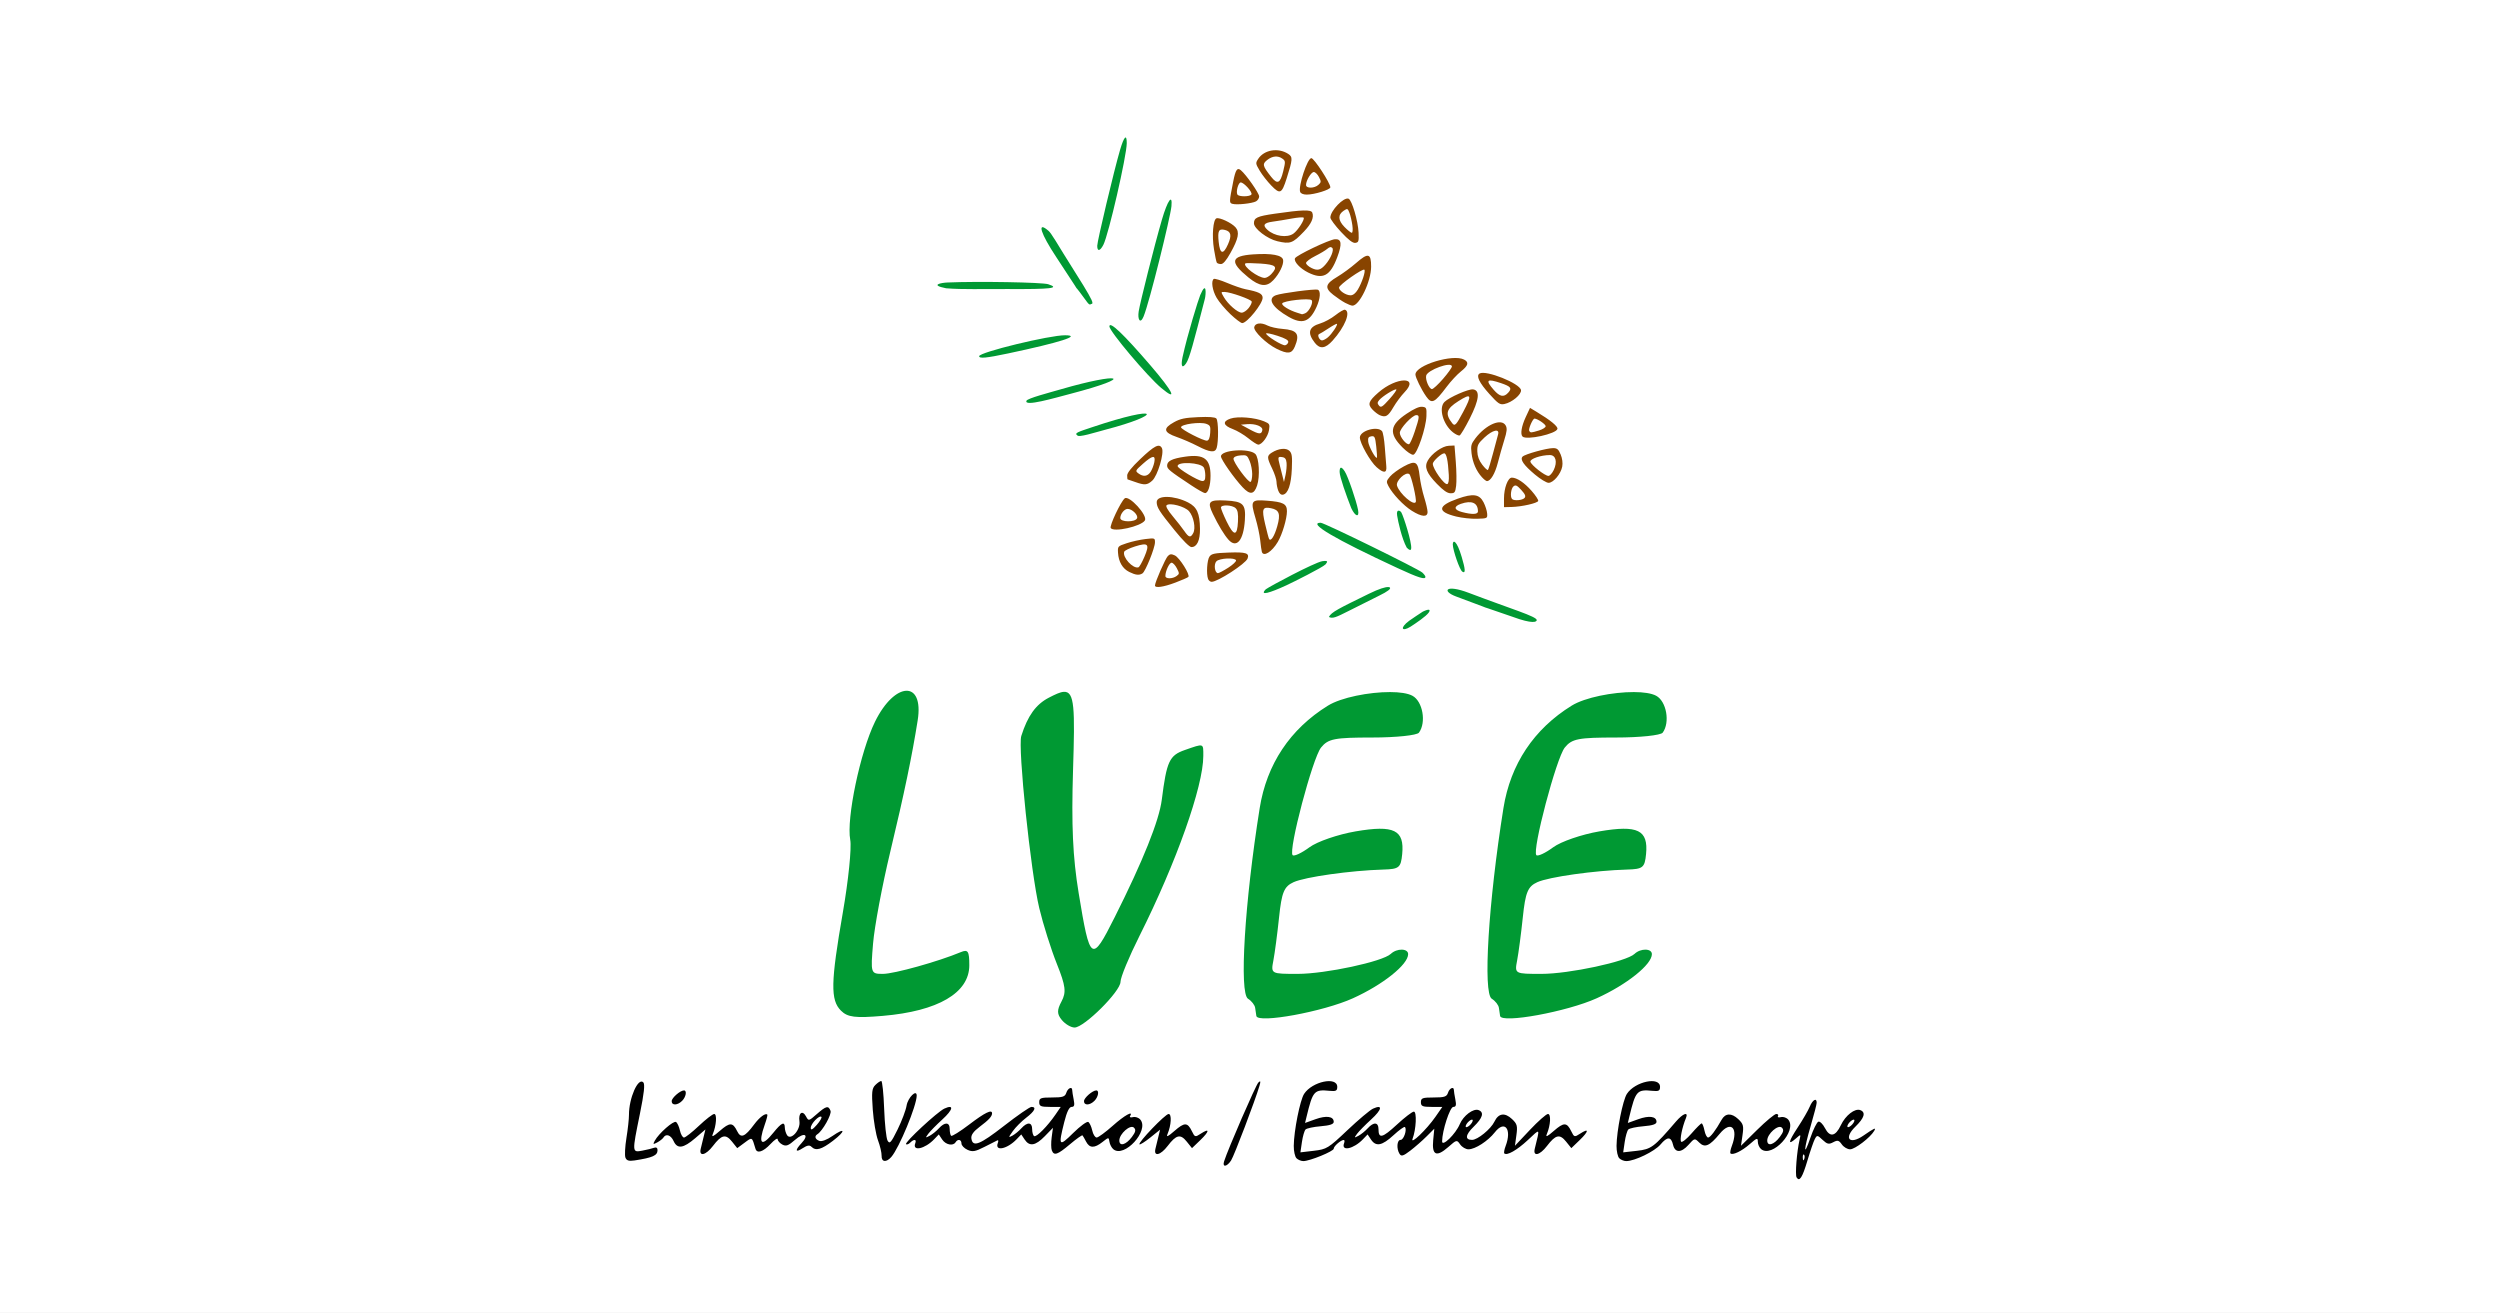
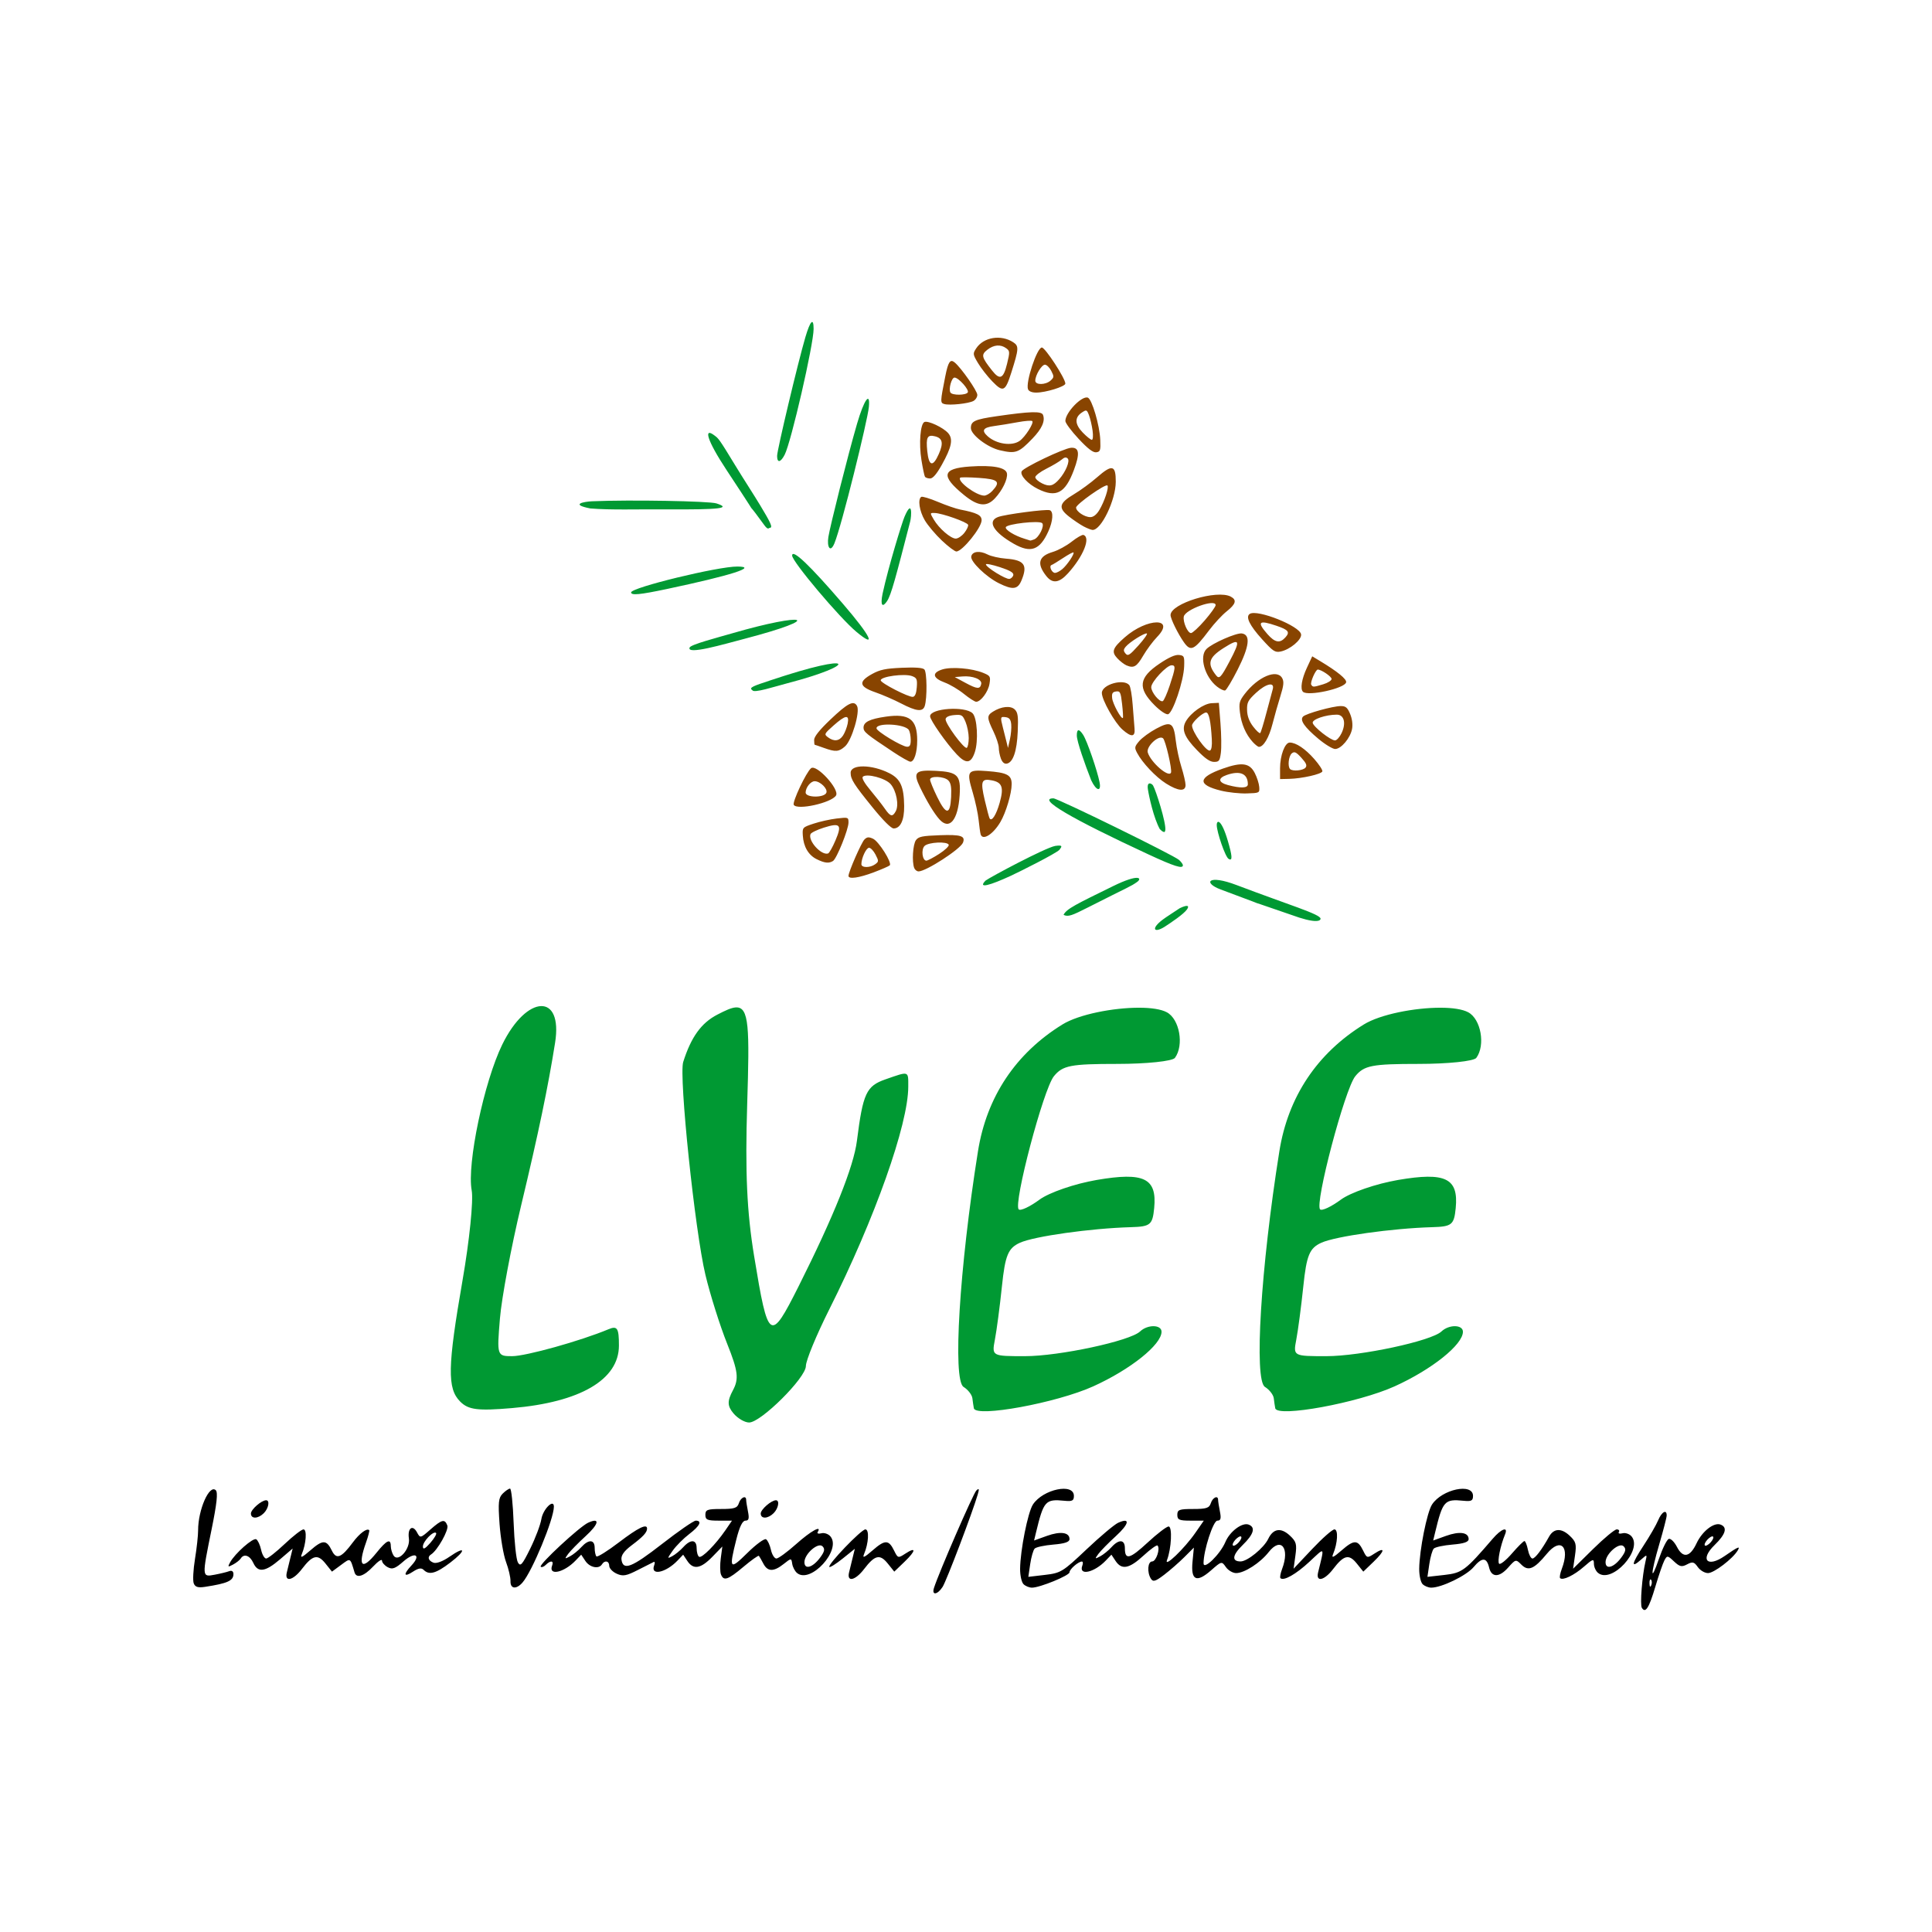
- <svg xmlns="http://www.w3.org/2000/svg" id="lvee_logo_green_white" width="600" height="315" version="1.0">
+ <svg xmlns="http://www.w3.org/2000/svg" id="lvee_logo_green_white" width="600" height="600" version="1.0">
  <defs id="defs3907">
    </defs>
-   <g id="g4524">
-     <rect y="1.2116113e-06" x="1.1157347e-06" height="315" width="600" id="rect4514" style="opacity:1;fill:#ffffff;fill-opacity:1;fill-rule:evenodd;stroke:#ffffff;stroke-width:0;stroke-miterlimit:4;stroke-dasharray:none;stroke-opacity:1" />
-     <rect y="187" x="4.6857139e-07" height="128" width="128" id="rect824" style="opacity:0;fill:#009933;fill-opacity:1;fill-rule:evenodd;stroke:#ffffff;stroke-width:0;stroke-miterlimit:4;stroke-dasharray:none;stroke-opacity:1" />
-     <g transform="matrix(0.5,0,0,0.5,115,-95.5111)" id="g3875">
+   <g id="g4513">
+     <rect y="1.4523811e-06" x="1.1157347e-06" height="600" width="600" id="rect4514" style="opacity:1;fill:#ffffff;fill-opacity:1;fill-rule:evenodd;stroke:#ffffff;stroke-width:0;stroke-miterlimit:4;stroke-dasharray:none;stroke-opacity:1" />
+     <rect y="472" x="4.6857139e-07" height="128" width="128" id="rect824" style="opacity:0;fill:#009933;fill-opacity:1;fill-rule:evenodd;stroke:#ffffff;stroke-width:0;stroke-miterlimit:4;stroke-dasharray:none;stroke-opacity:1" />
+     <g transform="matrix(0.8,0,0,0.8,3.999999,-105.6178)" id="g3875">
      <g id="g3871" transform="translate(0,40.66601)">
        <path style="fill:#009933;fill-opacity:1" d="m 407.869,446.504 c 1.128,-2.347 4.95,-4.152 19.214,-11.146 10.142,-4.973 11.416,-3.083 9.314,-1.608 -2.668,1.873 -2.383,1.409 -19.137,9.909 -6.074,3.082 -7.607,3.725 -9.391,2.845 z m 38.532,1.828 c 0.893,-0.722 5.572,-3.717 6.562,-4.402 3.265,-1.574 3.759,-0.888 2.839,0.444 -1.273,1.845 -6.277,5.192 -8.731,6.781 -4.207,2.615 -5.348,0.67 -0.67,-2.823 z m 49.705,-1.885 c -27.612,-9.588 1.463,0.856 -27.217,-9.788 -6.927,-2.571 -5.108,-5.999 6.148,-1.722 20.469,7.778 32.6,11.32 32.6,13.062 0,0.905 -1.947,1.983 -11.531,-1.553 z M 377.591,433.203 c 1.88,-1.393 23.005,-12.684 27.051,-13.466 3.615,-0.535 2.154,0.649 1.634,1.506 -1.415,1.49 -15.506,8.537 -18.86,10.085 -7.935,3.662 -13.071,5.197 -9.826,1.876 z m 63.275,-10.15 c -30.262,-14.032 -43.397,-21.778 -36.931,-21.778 1.681,0 46.784,22.111 48.771,23.909 0.823,0.745 1.496,1.671 1.496,2.058 0,1.5 -3.302,0.463 -13.336,-4.19 z m 31.091,1.725 c -1.307,-0.704 -4.585,-10.38 -4.618,-13.083 -0.027,-2.263 1.821,-2.357 4.297,6.065 1.617,5.501 2.018,8.083 0.321,7.019 z m -26.712,-11.542 c -2.393,-4.328 -4.181,-12.576 -4.623,-15.431 -0.524,-3.383 1.531,-2.328 2.016,-1.484 1.067,1.855 5.079,14.355 4.738,17.307 -0.243,1.043 -0.428,0.697 -0.903,0.582 -0.409,-0.132 -0.876,-0.727 -1.228,-0.974 z m -26.641,-18.974 c -2.386,-6.061 -5.585,-15.075 -5.585,-17.393 0,-2.499 0.786,-2.801 2.446,-0.268 1.579,2.41 5.562,14.109 6.4,18.493 0.709,3.709 -1.257,3.411 -3.261,-0.832 z M 287.067,359.277 c -1.634,-1.015 0.827,-1.74 6.871,-3.769 34.208,-11.483 34.056,-6.04 6.858,1.047 -5.11,1.332 -13.277,4.042 -13.729,2.721 z M 262.703,342.738 c 0.394,-1.181 11.018,-3.926 16.671,-5.567 28.492,-8.269 36.318,-6.129 4.59,2.181 -7.977,2.089 -22.47,6.36 -21.26,3.386 z m 64.726,-6.128 c -6.596,-5.511 -24.922,-27.255 -24.922,-29.571 0,-2.781 6.771,3.652 19.794,18.805 10.873,12.651 13.179,17.493 5.128,10.766 z m 10.183,-14.775 c 2.382,-10.922 7.583,-27.695 8.501,-29.84 3.192,-7.458 2.729,-0.161 2.233,1.762 -5.599,21.676 -7.374,28.53 -8.992,30.951 -1.7,2.544 -2.72,1.922 -1.742,-2.873 z m -97.617,-0.509 c 0,-1.875 33.757,-10.088 41.258,-10.038 8.2,0.055 -2.442,3.445 -27.363,8.718 -10.526,2.227 -13.894,2.547 -13.894,1.32 z m 76.582,-21.548 c 0.661,-4.131 7.428,-31.23 11.133,-43.94 2.75,-9.433 5.149,-12.659 4.588,-6.519 -0.467,5.11 -10.532,46.124 -13.399,53.008 -1.577,3.786 -2.953,1.396 -2.322,-2.55 z m -24.858,-4.542 c -12.532,-17.203 4.86,8.164 -14.59,-21.282 -7.837,-11.865 -9.062,-16.856 -4.757,-13.54 1.545,1.19 1.591,0.953 8.087,11.669 2.855,4.709 7.361,11.636 9.565,15.304 3.874,6.448 5.214,8.867 3.795,8.867 -0.373,0 -0.588,1.053 -2.1,-1.018 z m -67.561,-6.501 c -8.133,-1.601 -2.343,-2.651 0.64,-2.781 14.819,-0.639 45.506,-0.087 48.329,0.827 5.919,1.916 1.352,2.423 -19.216,2.31 -12.492,-0.069 -21.544,0.298 -29.752,-0.356 z m 72.514,-20.406 c 0,-2.285 8.117,-36.367 10.966,-46.047 1.905,-6.472 3.203,-7.785 3.203,-3.24 0,6.028 -8.733,44.002 -11.23,48.831 -1.595,3.083 -2.94,3.292 -2.94,0.457 z" id="path3857" />
        <path id="path2468" d="m 324.385,431.383 c 0,-1.541 4.989,-12.934 6.19,-14.134 1,-1 1.666,-1.061 3.328,-0.304 2.246,1.023 7.483,9.353 6.499,10.337 -0.33,0.33 -3.139,1.555 -6.243,2.724 -5.738,2.16 -9.774,2.728 -9.774,1.377 z m 10.357,-4.523 c 1.418,-1.037 1.426,-1.26 0.138,-3.751 -0.753,-1.457 -1.886,-2.648 -2.517,-2.648 -1.099,0 -2.977,4.022 -2.977,6.376 0,1.443 3.394,1.458 5.356,0.024 z m 15.153,1.451 c -0.937,-2.442 -0.516,-9.185 0.676,-10.816 1,-1.368 2.43,-1.663 9.276,-1.91 8.199,-0.296 9.98,0.275 8.981,2.88 -0.962,2.507 -14.325,11.165 -17.232,11.165 -0.657,0 -1.422,-0.593 -1.7,-1.318 z m 9.665,-5.458 c 2.236,-1.435 3.919,-3.029 3.741,-3.542 -0.488,-1.405 -7.9,-1.051 -9.4,0.449 -1.392,1.392 -0.852,5.702 0.715,5.702 0.483,0 2.708,-1.174 4.944,-2.609 z m -47.512,2.048 c -3.223,-1.588 -5.145,-4.877 -5.4,-9.241 -0.179,-3.064 -0.109,-3.141 4.191,-4.568 2.406,-0.798 6.438,-1.694 8.96,-1.99 4.495,-0.528 4.586,-0.497 4.586,1.573 0,2.662 -4.567,13.998 -6.008,14.912 -1.592,1.01 -3.254,0.83 -6.329,-0.686 z m 7.254,-7.241 c 2.646,-6.201 1.903,-7.027 -4.504,-5.008 -2.626,0.828 -4.95,1.963 -5.165,2.522 -1.004,2.616 4.195,8.333 6.82,7.5 0.451,-0.143 1.733,-2.4 2.849,-5.015 z m 56.387,-2.409 c -0.176,-0.573 -0.53,-3.082 -0.787,-5.575 -0.257,-2.493 -1.274,-7.254 -2.261,-10.58 -2.512,-8.46 -2.169,-8.99 5.448,-8.414 7.888,0.597 9.642,1.518 9.642,5.068 0,3.592 -2.219,11.043 -4.38,14.708 -2.843,4.822 -6.877,7.345 -7.662,4.793 z m 7.39,-12.291 c 1.658,-5.908 0.986,-7.862 -2.976,-8.655 -4.131,-0.826 -4.547,0.285 -2.843,7.599 0.829,3.559 1.683,6.771 1.896,7.137 0.824,1.412 2.588,-1.321 3.923,-6.081 z m -49.328,1.857 c -7.302,-9.008 -8.532,-10.948 -8.532,-13.458 0,-3.385 8.283,-3.289 15.061,0.173 4.271,2.182 5.618,5.176 5.713,12.698 0.069,5.497 -1.444,8.729 -4.087,8.729 -0.961,0 -4.075,-3.109 -8.155,-8.142 z m 9.005,1.412 c 1.272,-2.378 0.215,-7.891 -2.009,-10.477 -1.99,-2.314 -9.386,-4.27 -10.8,-2.857 -0.489,0.489 0.614,2.449 2.934,5.214 2.044,2.437 4.558,5.65 5.586,7.14 2.18,3.159 3.02,3.351 4.289,0.979 z m 16.916,3.188 c -2.068,-2.313 -4.841,-6.903 -7.505,-12.424 -2.819,-5.844 -1.909,-6.803 6.071,-6.4 8.552,0.432 9.799,1.698 9.299,9.447 -0.627,9.728 -3.978,13.723 -7.866,9.377 z m 4.55,-8.663 c 0.184,-3.833 -0.09,-5.44 -1.101,-6.451 -1.602,-1.602 -7.059,-1.838 -7.07,-0.305 -0.004,0.573 1.215,3.557 2.709,6.631 3.496,7.193 5.12,7.23 5.462,0.125 z m -61.082,3.051 c -0.655,-1.06 4.809,-12.647 6.707,-14.222 2.083,-1.729 11.199,8.248 9.685,10.6 -1.85,2.873 -15.052,5.791 -16.392,3.623 z m 12.659,-4.727 c 0.587,-1.528 -2.397,-4.454 -4.541,-4.454 -1.557,0 -3.479,2.393 -3.515,4.376 -0.037,2.058 7.27,2.13 8.057,0.079 z m 153.199,-0.783 c -9.281,-2.276 -9.04,-5.125 0.726,-8.572 7.373,-2.603 10.353,-2.194 12.365,1.696 0.866,1.676 1.65,4.113 1.743,5.418 0.166,2.346 0.114,2.373 -4.833,2.528 -2.751,0.086 -7.25,-0.395 -10,-1.069 z m 10.416,-2.476 c 0,-4.122 -2.985,-5.436 -8.211,-3.614 -3.527,1.229 -3.313,2.904 0.501,3.917 4.92,1.307 7.71,1.197 7.71,-0.303 z m -31.745,-0.295 c -3.987,-2.504 -9.233,-8.052 -11.244,-11.889 -1.074,-2.05 -1.006,-2.433 0.816,-4.584 1.094,-1.291 4.053,-3.456 6.577,-4.811 5.737,-3.081 6.819,-2.42 7.619,4.654 0.316,2.794 1.297,7.382 2.179,10.196 0.882,2.814 1.609,5.961 1.615,6.992 0.015,2.64 -2.804,2.432 -7.563,-0.558 z m 1.91,-4.235 c 0.493,-1.203 -2.135,-12.545 -3.089,-13.337 -1.699,-1.41 -6.656,3.242 -5.921,5.558 1.227,3.865 8.161,9.852 9.011,7.779 z m 42.337,-1.694 c 0,-4.976 1.879,-9.975 3.75,-9.975 2.437,0 6.02,2.398 9.513,6.366 1.898,2.157 3.32,4.326 3.159,4.821 -0.351,1.08 -7.942,2.791 -12.879,2.903 l -3.542,0.08 v -4.194 z m 9.873,-0.234 c 0.687,-0.828 0.299,-1.761 -1.591,-3.831 -2.049,-2.243 -2.72,-2.553 -3.723,-1.721 -1.242,1.03 -1.685,5.074 -0.668,6.09 0.967,0.967 5.037,0.601 5.983,-0.539 z m -118.224,-3.483 c -0.46,-1.209 -0.836,-3.114 -0.836,-4.232 0,-1.118 -0.938,-3.977 -2.084,-6.353 -2.559,-5.304 -2.582,-6.154 -0.208,-7.657 3.281,-2.078 6.922,-2.437 8.518,-0.841 1.185,1.185 1.379,2.664 1.127,8.587 -0.322,7.586 -1.809,11.949 -4.231,12.415 -0.943,0.182 -1.742,-0.49 -2.286,-1.919 z m 3.99,-13.342 c -0.181,-1.867 -0.718,-2.568 -2.118,-2.767 -2.106,-0.299 -2.168,-0.077 -1.118,4.017 0.411,1.604 1.026,4.042 1.366,5.418 l 0.618,2.5 0.747,-3.334 c 0.411,-1.834 0.638,-4.459 0.505,-5.834 z m -45.667,10.832 c -10.653,-7.063 -11.669,-7.894 -11.669,-9.544 0,-2.176 2.405,-3.363 8.63,-4.261 9.127,-1.315 12.208,1.009 12.208,9.209 0,4.758 -1.179,8.384 -2.688,8.269 -0.584,-0.045 -3.5,-1.698 -6.48,-3.673 z m 6.655,-4.789 c -0.007,-1.49 -0.336,-3.22 -0.732,-3.844 -1.511,-2.385 -12.641,-2.948 -12.557,-0.636 0.042,1.166 9.854,7.086 11.843,7.145 1.101,0.033 1.455,-0.62 1.446,-2.665 z m 17.888,5.635 c -4.048,-4.292 -10.373,-13.318 -10.373,-14.801 0,-3.109 13.601,-4.054 16.507,-1.147 1.79,1.79 2.298,10.764 0.854,15.095 -1.477,4.428 -3.396,4.663 -6.988,0.854 z m 4.629,-6.336 c 0,-1.821 -0.553,-4.635 -1.229,-6.254 -1.135,-2.717 -1.47,-2.922 -4.369,-2.682 -2.003,0.166 -3.226,0.719 -3.38,1.529 -0.302,1.6 7.208,11.812 8.225,11.183 0.414,-0.256 0.752,-1.955 0.752,-3.777 z m 88.633,4.706 c -4.958,-5.119 -6.118,-8.081 -4.37,-11.158 1.92,-3.379 6.972,-6.947 10.044,-7.092 l 2.795,-0.132 0.622,7.918 c 0.342,4.355 0.413,9.512 0.157,11.46 -0.413,3.153 -0.706,3.542 -2.658,3.542 -1.563,0 -3.458,-1.306 -6.589,-4.538 z m 5.732,-4.287 c -0.405,-7.011 -1.119,-10.345 -2.216,-10.345 -1.341,0 -5.466,3.785 -5.466,5.016 0,2.472 5.532,10.229 6.952,9.749 0.602,-0.203 0.877,-1.868 0.729,-4.42 z m -150.625,3.384 c -1.834,-0.661 -3.428,-1.207 -3.542,-1.214 -0.115,-0.007 -0.209,-0.856 -0.21,-1.888 -0.002,-1.249 2.078,-3.858 6.23,-7.815 6.802,-6.483 9.167,-7.694 10.427,-5.338 1.236,2.31 -2.031,13.327 -4.643,15.654 -2.429,2.165 -3.67,2.255 -8.262,0.601 z m 7.47,-4.812 c 0.692,-1.055 1.497,-3.118 1.79,-4.584 0.729,-3.647 -0.805,-3.442 -5.51,0.737 -3.602,3.199 -3.687,3.379 -2.133,4.549 2.327,1.751 4.408,1.502 5.852,-0.702 z m 184.517,1.284 c -5.438,-4.554 -7.3,-7.269 -5.928,-8.641 1.173,-1.173 11.574,-4.06 14.628,-4.06 1.921,0 2.587,0.56 3.628,3.052 0.787,1.884 1.077,4.108 0.758,5.81 -0.666,3.551 -4.254,7.811 -6.568,7.798 -0.991,-0.005 -3.924,-1.787 -6.517,-3.959 z m 9.01,-2.195 c 1.844,-3.868 0.989,-7.173 -1.856,-7.173 -4.282,0 -9.614,1.822 -9.35,3.195 0.303,1.572 6.961,6.807 8.658,6.807 0.659,0 1.806,-1.273 2.548,-2.829 z m -34.473,3.454 c -2.684,-2.935 -4.456,-7.018 -4.985,-11.486 -0.426,-3.597 -0.204,-4.472 1.797,-7.097 5.171,-6.779 12.629,-9.923 14.638,-6.169 0.707,1.322 0.545,2.887 -0.712,6.876 -0.895,2.841 -2.289,7.754 -3.097,10.918 -1.339,5.243 -3.468,8.833 -5.238,8.833 -0.379,0 -1.46,-0.844 -2.403,-1.875 z m 5.272,-11.25 c 1.049,-4.012 2.156,-8.139 2.461,-9.171 0.909,-3.078 -2.533,-2.348 -6.537,1.387 -3.055,2.85 -3.487,3.692 -3.409,6.657 0.061,2.315 0.813,4.343 2.364,6.377 1.251,1.64 2.486,2.772 2.744,2.513 0.258,-0.258 1.328,-3.752 2.376,-7.765 z m -55.823,6.449 c -3.012,-2.644 -8.036,-11.551 -8.036,-14.246 0,-3.282 8.479,-5.703 10.646,-3.04 0.466,0.573 1.063,4.042 1.326,7.71 0.263,3.667 0.584,7.757 0.713,9.087 0.327,3.371 -1.185,3.53 -4.649,0.489 z m -0.179,-9.949 c -0.521,-4.602 -0.763,-5.106 -2.343,-4.88 -1.396,0.199 -1.71,0.745 -1.511,2.622 0.232,2.183 3.546,8.278 4.165,7.659 0.148,-0.148 0.009,-2.579 -0.311,-5.401 z m 12.625,0.478 c -6.687,-6.687 -6.199,-10.716 1.96,-16.192 3.572,-2.398 6.053,-3.501 7.494,-3.334 2.017,0.234 2.145,0.515 2.015,4.418 -0.19,5.715 -4.43,18.257 -6.288,18.6 -0.818,0.151 -3.027,-1.338 -5.181,-3.492 z m 5.859,-7.648 c 2.294,-6.92 2.384,-7.877 0.748,-7.877 -1.921,0 -7.918,6.43 -7.918,8.49 0,1.991 3.173,5.872 4.452,5.446 0.439,-0.146 1.662,-2.873 2.718,-6.059 z m -104.272,6.944 c -2.751,-1.432 -7.251,-3.383 -10.002,-4.337 -6.355,-2.203 -6.689,-4.102 -1.25,-7.103 3.04,-1.678 5.223,-2.134 11.525,-2.411 5.256,-0.23 8.091,-0.024 8.752,0.637 1.024,1.025 1.134,11.11 0.155,14.195 -0.753,2.371 -3.249,2.104 -9.179,-0.982 z m 6.091,-6.287 c 0.226,-3.115 0.009,-3.632 -1.817,-4.326 -2.894,-1.1 -12.192,0.143 -12.192,1.631 0,1.064 10.894,6.656 12.502,6.418 0.837,-0.124 1.335,-1.355 1.507,-3.723 z m 18.294,2.581 c -2.072,-1.68 -5.402,-3.659 -7.401,-4.397 -4.72,-1.744 -5.15,-3.73 -1.097,-5.068 3.553,-1.172 11.688,-0.499 16.066,1.331 2.675,1.117 2.822,1.382 2.361,4.226 -0.501,3.089 -3.379,6.962 -5.173,6.962 -0.544,0 -2.685,-1.375 -4.757,-3.054 z m 6.723,-3.888 c 0.344,-1.774 -3.324,-3.226 -7.307,-2.891 l -2.964,0.249 4.167,2.251 c 4.527,2.445 5.691,2.52 6.103,0.391 z m 124.893,3.053 c -1.121,-1.121 -0.487,-4.974 1.531,-9.309 l 2.07,-4.447 3.131,1.888 c 6.665,4.019 10.267,6.957 10.031,8.183 -0.46,2.387 -14.889,5.559 -16.763,3.685 z m 7.891,-2.91 c 1.772,-0.531 3.222,-1.459 3.222,-2.062 0,-0.928 -3.99,-3.64 -5.355,-3.64 -0.843,0 -3.043,5.059 -2.548,5.859 0.629,1.018 0.777,1.013 4.681,-0.156 z m -41.252,0.909 c -4.785,-3.764 -7.005,-11.691 -4.091,-14.605 2.22,-2.22 11.589,-6.334 13.732,-6.03 3.455,0.49 2.938,4.988 -1.609,13.982 -2.19,4.332 -4.388,8 -4.883,8.149 -0.495,0.149 -1.912,-0.524 -3.149,-1.496 z m 4.839,-9.732 c 4.447,-8.375 4.069,-9.268 -2.234,-5.271 -5.909,3.747 -6.555,6.099 -2.935,10.674 1.193,1.507 1.882,0.787 5.169,-5.403 z m -39.963,1.502 c -0.917,-0.385 -2.543,-1.643 -3.614,-2.796 -2.327,-2.506 -1.811,-3.945 2.902,-8.083 8.723,-7.659 19.932,-7.796 12.564,-0.154 -1.626,1.687 -4.047,4.942 -5.379,7.234 -2.511,4.319 -3.646,4.985 -6.473,3.799 z m 7.889,-12.391 c -0.865,-0.326 -6.712,3.337 -8.212,5.145 -0.917,1.105 -0.931,1.605 -0.075,2.637 0.916,1.103 1.585,0.686 5.013,-3.126 2.176,-2.419 3.649,-4.515 3.274,-4.656 z m 44.732,2.245 c -4.893,-5.406 -6.52,-8.779 -4.761,-9.866 2.98,-1.842 19.441,4.739 19.901,7.956 0.297,2.08 -4.329,5.947 -7.99,6.679 -2.131,0.426 -2.931,-0.107 -7.15,-4.77 z m 9.009,-0.685 c 1.911,-2.112 1.277,-2.953 -3.436,-4.559 -6.864,-2.339 -7.715,-1.557 -3.515,3.227 2.918,3.323 4.819,3.688 6.951,1.332 z m -39.378,1.823 c -2.313,-3.283 -5.167,-9.101 -5.167,-10.533 0,-4.481 18.063,-10.001 23.392,-7.149 2.414,1.292 1.968,2.883 -1.6,5.709 -1.767,1.399 -4.841,4.713 -6.831,7.363 -5.826,7.759 -7.141,8.377 -9.795,4.611 z m 8.087,-8.448 c 2.337,-2.698 4.25,-5.373 4.25,-5.943 0,-2.586 -11.855,1.684 -12.368,4.456 -0.388,2.094 1.496,6.394 2.801,6.394 0.587,0 2.979,-2.208 5.317,-4.906 z m -79.882,-14.43 c -4.948,-2.449 -11.12,-8.418 -10.744,-10.39 0.383,-2.007 3.298,-2.365 6.359,-0.782 1.346,0.696 4.561,1.424 7.144,1.618 7.152,0.537 8.507,2.46 5.984,8.497 -1.456,3.484 -3.373,3.716 -8.743,1.058 z m 5.593,-3.207 c 0.174,-0.902 -1.332,-1.783 -5.2,-3.041 -2.994,-0.974 -5.444,-1.464 -5.444,-1.091 0,1.113 7.76,5.91 9.133,5.646 0.697,-0.134 1.377,-0.816 1.512,-1.514 z m 12.788,0.387 c -3.795,-4.824 -3.008,-7.705 2.552,-9.347 2.003,-0.591 5.292,-2.381 7.31,-3.978 2.017,-1.596 4.072,-2.77 4.566,-2.608 2.921,0.96 -0.012,8.267 -5.963,14.854 -3.451,3.82 -6.047,4.151 -8.464,1.078 z m 6.21,-2.659 c 1.889,-1.581 4.847,-5.985 4.352,-6.48 -0.171,-0.171 -1.983,0.797 -4.026,2.152 -2.043,1.355 -4.063,2.582 -4.489,2.726 -1.114,0.377 0.1,3.083 1.374,3.061 0.587,-0.01 1.842,-0.667 2.789,-1.459 z m -46.76,-11.128 c -2.484,-2.349 -5.462,-5.885 -6.618,-7.858 -2.093,-3.572 -2.781,-8.19 -1.352,-9.074 0.413,-0.255 3.32,0.619 6.46,1.943 3.14,1.324 7.022,2.662 8.626,2.975 6.52,1.27 8.335,2.174 8.335,4.152 0,2.864 -7.485,12.133 -9.799,12.133 -0.625,0 -3.169,-1.922 -5.652,-4.271 z m 8.745,-2.955 c 0.962,-1.224 1.623,-2.63 1.468,-3.126 -0.325,-1.039 -10.079,-4.5 -12.937,-4.591 -1.919,-0.061 -1.92,-0.057 -0.417,2.521 2.005,3.439 6.598,7.42 8.559,7.42 0.868,0 2.365,-1.001 3.327,-2.225 z m 19.208,4.239 c -7.882,-4.482 -10.42,-8.764 -6.156,-10.385 2.728,-1.037 18.71,-3.143 20.117,-2.65 1.505,0.526 1.249,4.234 -0.57,8.239 -3.305,7.279 -6.816,8.536 -13.391,4.797 z m 7.881,-1.699 c 1.888,-0.725 4.145,-5.293 3.121,-6.317 -1.116,-1.116 -13.688,0.289 -14.114,1.577 -0.331,1.001 3.408,3.304 7.274,4.479 1.149,0.35 2.152,0.668 2.229,0.707 0.077,0.039 0.747,-0.161 1.489,-0.446 z m 19.208,-5.051 c -1.375,-0.734 -3.927,-2.454 -5.67,-3.822 -4.285,-3.363 -3.875,-5.213 1.92,-8.661 2.521,-1.5 6.557,-4.455 8.968,-6.566 5.87,-5.14 7.289,-4.804 7.27,1.718 -0.021,7.114 -5.655,18.814 -9.005,18.7 -0.54,-0.018 -2.108,-0.634 -3.483,-1.368 z m 6.082,-6.308 c 2.01,-3.332 3.848,-8.893 3.164,-9.576 -0.756,-0.756 -12.164,7.287 -12.164,8.576 0,1.509 3.283,3.709 5.535,3.709 1.174,0 2.416,-0.971 3.464,-2.709 z m -52.511,-5.879 c -9.132,-7.444 -8.535,-10.321 2.297,-11.063 8.934,-0.612 14.043,0.36 14.385,2.736 0.316,2.199 -1.794,6.539 -4.677,9.622 -3.247,3.47 -6.603,3.108 -12.005,-1.295 z m 10.973,-1.571 c 3.355,-3.602 2.38,-4.559 -5.172,-5.077 -3.779,-0.259 -7.048,-0.295 -7.264,-0.079 -1.33,1.33 6.162,6.936 9.31,6.966 0.784,0.008 2.191,-0.807 3.126,-1.81 z m 17.731,-0.771 c -3.911,-1.936 -7.018,-5.292 -6.328,-6.835 0.647,-1.447 16.362,-8.954 19.162,-9.153 3.207,-0.229 3.522,2.214 1.116,8.648 -3.368,9.007 -6.865,10.847 -13.949,7.341 z m 8.257,-3.788 c 2.532,-2.883 4.26,-7.078 3.307,-8.03 -0.624,-0.624 -1.32,-0.501 -2.363,0.417 -0.813,0.716 -3.447,2.289 -5.854,3.495 -2.407,1.206 -4.376,2.702 -4.376,3.325 0,0.623 1.201,1.714 2.67,2.425 2.835,1.373 4.292,1.013 6.616,-1.633 z m -52.122,-0.977 c -0.235,-0.38 -0.847,-3.287 -1.359,-6.46 -1.047,-6.48 -0.426,-14.17 1.193,-14.791 1.467,-0.563 7.233,2.147 9.147,4.299 2.047,2.301 1.426,5.439 -2.449,12.368 -2.002,3.58 -3.457,5.276 -4.527,5.276 -0.867,0 -1.769,-0.311 -2.004,-0.691 z m 5.381,-8.815 c 1.866,-4.219 1.462,-6.128 -1.454,-6.86 -2.987,-0.75 -3.579,0.375 -3.025,5.742 0.611,5.917 2.183,6.31 4.48,1.118 z m 23.703,-1.444 c -4.819,-1.113 -11.252,-6.039 -11.252,-8.615 0,-2.681 1.5,-3.371 10.002,-4.605 13.101,-1.901 17.419,-2.023 17.999,-0.512 0.908,2.365 -0.411,5.34 -4.045,9.124 -5.406,5.63 -6.523,6.035 -12.703,4.608 z m 7.664,-3.635 c 2.163,-1.515 5.65,-6.968 4.921,-7.696 -0.288,-0.288 -2.862,-0.088 -5.721,0.443 -2.859,0.532 -6.979,1.205 -9.157,1.495 -4.218,0.563 -4.937,1.697 -2.483,3.917 3.402,3.079 9.404,3.967 12.44,1.841 z m 22.891,-0.824 c -2.824,-3.019 -5.132,-6.131 -5.129,-6.917 0.013,-3.283 6.431,-9.933 8.734,-9.049 1.607,0.617 4.575,10.707 4.817,16.373 0.174,4.09 0.008,4.611 -1.546,4.833 -1.241,0.177 -3.22,-1.331 -6.876,-5.24 z m 5.434,-3.194 c -0.271,-1.98 -0.891,-4.647 -1.378,-5.927 -0.831,-2.185 -0.998,-2.251 -2.745,-1.097 -2.913,1.925 -2.806,4.582 0.316,7.802 1.504,1.552 3.087,2.821 3.518,2.821 0.444,0 0.57,-1.56 0.29,-3.6 z m -57.531,-10.286 c -1.636,-0.464 -1.627,-0.768 0.34,-10.702 1.126,-5.69 1.927,-6.887 3.651,-5.457 2.561,2.125 8.799,11.055 8.799,12.595 0,0.855 -0.685,1.922 -1.523,2.37 -1.885,1.009 -9.188,1.783 -11.266,1.194 z m 9.08,-4.518 c 0.637,-1.031 -3.578,-5.767 -5.133,-5.767 -1.164,0 -2.397,4.509 -1.59,5.814 0.702,1.135 6.015,1.098 6.722,-0.047 z m 23.392,-1.231 c -1.012,-2.637 3.484,-16.204 5.37,-16.204 1.298,0 9.12,12.008 9.12,14.002 0,1.142 -7.624,3.501 -11.314,3.501 -1.655,0 -2.867,-0.496 -3.175,-1.299 z m 8.767,-3.386 c 1.359,-1.23 1.382,-1.566 0.253,-3.751 -0.682,-1.32 -1.784,-2.399 -2.448,-2.399 -1.292,0 -3.751,4.071 -3.751,6.21 0,1.742 4,1.702 5.946,-0.06 z m -22.611,0.352 c -1.91,-1.972 -4.42,-5.185 -5.577,-7.141 -2.017,-3.409 -2.046,-3.644 -0.701,-5.696 2.865,-4.373 9.638,-5.478 14.411,-2.351 2.221,1.455 2.15,2.544 -0.774,11.753 -2.345,7.386 -3.161,7.767 -7.358,3.434 z m 5.706,-6.845 c 1.122,-4.597 1.1,-4.992 -0.331,-6.038 -2.19,-1.601 -4.819,-1.384 -7.349,0.606 -2.454,1.931 -2.236,2.86 1.897,8.083 2.999,3.789 4.364,3.164 5.783,-2.65 z" style="fill:#884400;fill-opacity:1" />
      </g>
      <path style="fill:#009933;fill-opacity:1" d="m 205.004,522.588 c -4.318,0.147 -10.236,5.131 -15.017,14.903 -7.082,14.475 -13.784,46.461 -11.877,56.643 0.724,3.865 -0.884,19.542 -3.54,34.831 -5.85,33.674 -6.006,42.072 -0.914,47.164 3.201,3.201 6.863,3.64 20.099,2.512 26.509,-2.258 41.512,-11.04 41.512,-24.267 0,-6.786 -0.614,-7.777 -4.054,-6.338 -10.853,4.539 -32.074,10.449 -37.4,10.449 -5.883,0 -5.938,-0.186 -4.739,-14.618 0.668,-8.044 4.365,-27.765 8.222,-43.853 6.784,-28.291 10.476,-46.105 13.19,-63.21 1.533,-9.662 -1.164,-14.364 -5.482,-14.218 z m 75.6,0.514 c -1.762,0.118 -4.067,1.21 -7.137,2.798 -6.245,3.23 -10.181,8.711 -13.247,18.386 -1.731,5.463 4.54,65.547 8.622,82.623 1.846,7.722 5.645,19.769 8.451,26.78 4.248,10.613 4.592,13.624 2.227,18.044 -2.248,4.201 -2.186,6.067 0.171,8.908 1.639,1.974 4.391,3.597 6.11,3.597 4.598,0 22.041,-17.354 22.041,-21.926 0,-2.158 4.091,-12.038 9.079,-21.983 17.762,-35.413 30.663,-71.872 30.663,-86.449 0,-6.226 0.455,-6.099 -8.85,-2.855 -7.435,2.592 -8.736,5.374 -11.077,23.868 -1.265,9.993 -8.983,29.298 -22.669,56.529 -11.031,21.949 -11.776,21.476 -17.244,-11.82 -2.807,-17.089 -3.507,-32.467 -2.684,-58.984 0.916,-29.504 0.831,-37.869 -4.454,-37.515 z m 156.682,0.114 c -10.076,-0.025 -23.476,2.562 -29.863,6.509 -18.157,11.221 -29.407,28.113 -32.775,49.22 -7.226,45.287 -9.89,88.82 -5.596,91.474 1.727,1.067 3.265,3.063 3.426,4.397 0.161,1.334 0.41,3.081 0.571,3.883 0.743,3.702 32.15,-2.062 46.365,-8.508 14.474,-6.563 26.494,-16.182 26.494,-21.184 0,-2.818 -5.412,-2.895 -8.337,-0.114 -3.886,3.694 -31.364,9.593 -44.709,9.593 -12.776,0 -12.872,-0.006 -11.648,-6.395 0.678,-3.539 1.921,-12.898 2.741,-20.784 1.245,-11.988 2.401,-14.764 6.966,-16.844 5.5,-2.506 27.48,-5.607 43.053,-6.053 7.614,-0.218 8.441,-0.882 9.079,-7.423 1.131,-11.594 -3.907,-14.061 -22.326,-10.906 -8.493,1.455 -18.469,4.884 -22.212,7.651 -3.739,2.765 -7.37,4.449 -8.051,3.769 -2.167,-2.167 9.579,-46.651 13.647,-51.675 3.412,-4.214 6.545,-4.796 24.61,-4.796 11.375,0 21.438,-1.054 22.383,-2.341 3.605,-4.907 1.806,-15.054 -3.14,-17.701 -2.233,-1.195 -6.097,-1.759 -10.678,-1.77 z m 116.998,0 c -10.076,-0.025 -23.476,2.562 -29.863,6.509 -18.157,11.221 -29.407,28.113 -32.775,49.22 -7.226,45.287 -9.89,88.82 -5.596,91.474 1.727,1.067 3.265,3.063 3.426,4.397 0.161,1.334 0.41,3.081 0.571,3.883 0.743,3.702 32.15,-2.062 46.365,-8.508 14.474,-6.563 26.494,-16.182 26.494,-21.184 0,-2.818 -5.412,-2.895 -8.337,-0.114 -3.886,3.694 -31.364,9.593 -44.709,9.593 -12.776,0 -12.872,-0.006 -11.648,-6.395 0.678,-3.539 1.921,-12.898 2.741,-20.784 1.245,-11.988 2.401,-14.764 6.966,-16.844 5.5,-2.506 27.48,-5.607 43.053,-6.053 7.614,-0.218 8.498,-0.882 9.136,-7.423 1.131,-11.594 -3.964,-14.061 -22.383,-10.906 -8.493,1.455 -18.469,4.884 -22.212,7.651 -3.739,2.765 -7.37,4.449 -8.051,3.769 -2.167,-2.167 9.579,-46.651 13.647,-51.675 3.412,-4.214 6.545,-4.796 24.61,-4.796 11.375,0 21.438,-1.054 22.383,-2.341 3.605,-4.907 1.806,-15.054 -3.14,-17.701 -2.233,-1.195 -6.097,-1.759 -10.678,-1.77 z" id="path2437" />
      <path id="path2513" d="m 632.357,756.175 c -0.765,-1.238 0.124,-12.479 1.425,-18.004 0.663,-2.817 0.656,-2.819 -1.773,-0.667 -4,3.545 -3.655,1.621 0.971,-5.415 2.397,-3.645 4.965,-8.093 5.707,-9.885 1.372,-3.312 3.356,-4.417 3.313,-1.845 -0.013,0.777 -1.285,5.713 -2.827,10.968 -3.45,11.758 -3.566,15.715 -0.17,5.801 1.368,-3.994 3.087,-7.462 3.819,-7.706 0.732,-0.244 2.154,1.147 3.159,3.091 2.356,4.557 5.057,4.062 7.628,-1.398 2.218,-4.711 6.752,-8.231 9.328,-7.242 2.77,1.063 1.973,3.748 -2.36,7.957 -5.795,5.628 -2.811,8.898 3.89,4.263 5.302,-3.667 6.218,-4.063 5.124,-2.211 -1.902,3.219 -9.224,8.811 -11.537,8.811 -1.282,0 -3.075,-1.062 -3.984,-2.359 -1.403,-2.003 -2.027,-2.159 -4.129,-1.034 -2.086,1.116 -2.89,0.937 -5.1,-1.14 -2.507,-2.355 -2.673,-2.372 -3.729,-0.38 -0.608,1.147 -2.193,5.754 -3.524,10.239 -2.456,8.277 -3.832,10.422 -5.233,8.155 z m 3.566,-10.913 c -0.376,-0.376 -0.643,0.292 -0.594,1.484 0.054,1.317 0.322,1.585 0.683,0.683 0.327,-0.816 0.287,-1.792 -0.089,-2.168 z m 24.197,-16.416 c 0,-0.631 -0.75,-0.508 -1.696,0.277 -0.933,0.774 -1.696,1.917 -1.696,2.539 0,0.631 0.75,0.508 1.696,-0.277 0.933,-0.774 1.696,-1.917 1.696,-2.539 z m -302.556,19.628 c 1.89,-5.954 15.261,-36.711 16.45,-37.839 1.067,-1.012 1.189,-0.672 0.547,1.524 -2.077,7.1 -12.161,33.625 -13.65,35.906 -2.018,3.091 -4.285,3.368 -3.346,0.409 z M 70.204,746.668 c -0.406,-1.059 -0.187,-5.313 0.488,-9.452 0.675,-4.14 1.221,-9.121 1.213,-11.069 -0.031,-8.016 4.385,-18.056 6.866,-15.614 0.87,0.856 0.407,5.188 -1.62,15.14 -3.807,18.694 -3.815,18.588 1.199,17.647 2.221,-0.417 4.766,-1.037 5.655,-1.378 0.972,-0.373 1.616,0.078 1.616,1.13 0,2.588 -2.303,3.625 -11.015,4.96 -2.753,0.422 -3.848,0.083 -4.403,-1.364 z m 122.967,-0.864 c 0.049,-1.399 -0.728,-4.737 -1.726,-7.416 -0.998,-2.679 -2.13,-9.317 -2.516,-14.751 -0.597,-8.416 -0.415,-10.165 1.229,-11.809 1.061,-1.061 2.34,-1.93 2.841,-1.93 0.501,0 1.127,5.98 1.392,13.288 0.265,7.308 1.003,14.214 1.642,15.346 0.996,1.765 1.682,1 4.819,-5.372 2.012,-4.087 3.95,-9.23 4.307,-11.431 0.628,-3.867 4.871,-8.063 4.857,-4.802 -0.021,4.828 -8.427,25.138 -12.187,29.443 -2.41,2.76 -4.762,2.474 -4.657,-0.565 z m 199.151,1.187 c -0.746,-0.746 -1.339,-3.418 -1.318,-5.937 0.062,-7.192 3.009,-21.98 4.979,-24.987 3.894,-5.943 15.903,-8.466 15.903,-3.342 0,1.871 -0.632,2.199 -3.654,1.896 -7.424,-0.743 -8.088,5.5e-4 -11.081,12.417 l -0.724,3.004 4.98,-1.791 c 5.262,-1.892 8.783,-1.387 8.783,1.261 0,1.114 -1.878,1.748 -6.26,2.111 -3.443,0.286 -6.713,0.985 -7.268,1.554 -0.554,0.569 -1.335,3.272 -1.736,6.006 l -0.728,4.971 6.46,-0.759 c 6.162,-0.724 6.904,-1.18 16.106,-9.89 5.306,-5.022 10.834,-9.672 12.284,-10.333 4.808,-2.191 4.367,0.384 -0.887,5.181 -2.849,2.601 -5.895,5.702 -6.769,6.892 -1.465,1.994 -1.411,2.069 0.684,0.953 1.251,-0.666 3.238,-2.276 4.416,-3.578 2.877,-3.179 5.184,-3.004 5.184,0.394 0,4.73 1.87,4.269 8.834,-2.179 3.705,-3.43 7.369,-6.236 8.142,-6.236 1.497,0 1.093,8.586 -0.611,13.005 -1.249,3.238 6.709,-4.373 10.939,-10.461 l 3.339,-4.806 h -5.143 c -4.389,0 -5.143,-0.332 -5.143,-2.262 0,-1.984 0.754,-2.262 6.144,-2.262 5.151,0 6.26,-0.366 6.862,-2.262 0.709,-2.235 2.827,-3.188 2.827,-1.272 0,0.544 0.318,2.58 0.707,4.524 0.541,2.704 0.308,3.534 -0.993,3.534 -1.619,0 -5.368,11.566 -5.368,16.559 0,2.795 6.486,-3.533 8.48,-8.272 1.734,-4.123 6.539,-7.71 9.04,-6.75 2.77,1.063 1.973,3.748 -2.36,7.957 -4.008,3.893 -4.31,6.339 -0.781,6.339 2.649,0 9.035,-5.213 10.738,-8.767 1.942,-4.051 4.963,-4.494 8.432,-1.235 2.461,2.312 2.725,3.281 2.11,7.736 l -0.703,5.093 7.201,-7.634 c 3.961,-4.198 7.856,-7.634 8.657,-7.634 1.553,0 1.256,5.372 -0.532,9.613 -0.708,1.679 0.15,1.299 3.327,-1.472 4.827,-4.212 6.259,-4.189 8.365,0.131 1.419,2.91 1.568,2.951 4.276,1.177 4.362,-2.858 4.257,-1.221 -0.196,3.069 l -4.029,3.881 -2.534,-3.153 c -3.032,-3.773 -5.019,-3.313 -9.164,2.121 -3.434,4.502 -6.807,5.26 -5.85,1.315 2.503,-10.322 2.853,-9.9 -3.393,-4.097 -5.222,4.852 -10.013,7.555 -11.232,6.336 -0.282,-0.282 0.011,-1.888 0.651,-3.57 3.092,-8.134 -0.459,-12.609 -5.199,-6.552 -3.285,4.197 -9.432,8.165 -12.651,8.165 -1.291,0 -3.083,-1.051 -3.983,-2.336 -1.624,-2.318 -1.668,-2.309 -5.722,1.251 -5.675,4.983 -7.926,3.951 -7.228,-3.315 l 0.528,-5.494 -3.695,3.695 c -2.032,2.032 -5.554,5.113 -7.827,6.847 -3.406,2.598 -4.312,2.867 -5.155,1.535 -1.572,-2.484 -1.253,-6.706 0.507,-6.706 1.527,0 3.204,-5.032 2.059,-6.178 -0.317,-0.317 -2.777,1.452 -5.467,3.932 -5.508,5.077 -8.439,5.637 -10.811,2.066 l -1.622,-2.443 -2.192,2.289 c -4.529,4.73 -10.666,6.024 -9.09,1.916 0.334,-0.87 0.241,-1.566 -0.206,-1.546 -1.418,0.063 -4.771,2.995 -4.771,4.173 0,1.253 -11.517,5.97 -14.576,5.97 -1.064,0 -2.546,-0.611 -3.292,-1.357 z m 84.591,-18.145 c 0,-0.631 -0.75,-0.508 -1.696,0.277 -0.933,0.774 -1.696,1.917 -1.696,2.539 0,0.631 0.75,0.508 1.696,-0.277 0.933,-0.774 1.696,-1.917 1.696,-2.539 z m 70.342,18.145 c -0.746,-0.746 -1.339,-3.418 -1.318,-5.937 0.062,-7.192 3.009,-21.98 4.979,-24.987 3.894,-5.943 15.903,-8.466 15.903,-3.342 0,1.871 -0.632,2.199 -3.654,1.896 -7.424,-0.743 -8.088,5.5e-4 -11.081,12.417 l -0.724,3.004 4.98,-1.791 c 5.262,-1.892 8.783,-1.387 8.783,1.261 0,1.114 -1.878,1.748 -6.26,2.111 -3.443,0.286 -6.713,0.985 -7.268,1.554 -0.554,0.569 -1.335,3.272 -1.736,6.006 l -0.728,4.971 6.582,-0.739 c 6.911,-0.776 8.145,-1.701 18.748,-14.052 3.39,-3.949 6.129,-4.896 4.784,-1.654 -1.811,4.363 -3.062,10.588 -2.281,11.35 0.455,0.444 2.699,-1.355 4.985,-3.999 2.286,-2.643 4.461,-4.806 4.833,-4.806 0.372,0 0.981,1.527 1.355,3.393 0.373,1.866 1.166,3.393 1.761,3.393 1.024,0 3.672,-3.486 6.446,-8.487 1.813,-3.267 4.763,-3.409 7.983,-0.384 2.472,2.322 2.724,3.26 2.077,7.736 l -0.736,5.093 7.746,-7.634 c 4.261,-4.198 8.4,-7.634 9.198,-7.634 0.799,0 1.167,0.461 0.818,1.025 -0.349,0.564 0.293,0.783 1.426,0.487 1.133,-0.296 2.717,0.254 3.521,1.222 4.422,5.328 -7.749,18.528 -13.036,14.14 -0.874,-0.725 -1.588,-2.326 -1.588,-3.559 0,-2.006 -0.406,-1.884 -3.884,1.17 -3.798,3.334 -8.217,5.456 -9.238,4.435 -0.282,-0.282 0.011,-1.888 0.651,-3.57 3.291,-8.655 -0.414,-12.415 -5.797,-5.884 -4.896,5.939 -7.188,6.92 -9.879,4.229 -2.165,-2.165 -2.222,-2.152 -5.185,1.174 -3.458,3.881 -6.432,3.845 -7.361,-0.09 -0.94,-3.98 -2.745,-4.023 -6.009,-0.144 -2.793,3.32 -12.398,7.982 -16.443,7.982 -1.097,0 -2.604,-0.611 -3.351,-1.357 z m 77.061,-10.238 c 1.789,-2.398 2.014,-3.421 0.983,-4.452 -1.707,-1.707 -7.023,2.947 -7.023,6.149 0,3.023 3.188,2.127 6.04,-1.697 z m -517.967,5.658 c 0.339,-1.399 0.986,-4.055 1.438,-5.9 l 0.821,-3.356 -4.911,4.204 c -5.744,4.917 -8.58,5.293 -10.365,1.377 -1.32,-2.897 -3.641,-3.706 -4.88,-1.702 -0.382,0.619 -1.723,1.675 -2.98,2.347 -2.014,1.078 -2.151,0.978 -1.161,-0.842 1.896,-3.484 8.962,-9.712 10.172,-8.964 0.628,0.388 1.476,2.226 1.884,4.085 0.408,1.859 1.289,3.38 1.957,3.38 0.668,0 3.905,-2.545 7.193,-5.655 3.288,-3.11 6.574,-5.654 7.301,-5.654 1.418,0 1.031,5.589 -0.665,9.613 -0.708,1.679 0.15,1.299 3.327,-1.472 4.825,-4.209 6.259,-4.189 8.36,0.12 1.74,3.569 3.674,2.803 8.148,-3.231 2.58,-3.479 5.443,-5.618 6.331,-4.73 0.194,0.194 -0.365,2.369 -1.243,4.833 -3.318,9.315 -1.579,10.976 4.095,3.915 3.947,-4.911 5.509,-5.629 5.536,-2.545 0.009,1.089 0.492,2.729 1.071,3.646 1.776,2.809 6.56,-2.518 5.956,-6.633 -0.589,-4.015 1.444,-5.54 3.147,-2.36 1.237,2.312 1.32,2.294 5.185,-1.099 4.489,-3.941 5.58,-4.202 6.587,-1.576 0.655,1.706 -3.849,9.723 -6.319,11.249 -1.519,0.939 -1.089,2.413 0.929,3.187 1.126,0.432 3.614,-0.488 6.24,-2.309 6.338,-4.392 6.571,-2.514 0.284,2.287 -5.522,4.216 -8.194,4.95 -10.311,2.833 -0.894,-0.894 -2.052,-0.702 -4.184,0.696 -3.553,2.328 -3.847,1.078 -0.568,-2.413 3.922,-4.174 1.357,-5.5 -3.089,-1.597 -3.201,2.811 -4.326,3.225 -6.13,2.26 -1.215,-0.65 -2.212,-1.801 -2.214,-2.556 -0.003,-0.756 -1.555,0.28 -3.45,2.302 -3.564,3.803 -6.483,4.718 -7.215,2.262 -1.728,-5.797 -1.474,-5.658 -5.247,-2.874 l -3.513,2.591 -2.519,-3.153 c -3.015,-3.774 -5.004,-3.313 -9.148,2.121 -3.434,4.502 -6.807,5.26 -5.85,1.315 z m 57.934,-15.296 c -0.991,-0.991 -5.157,3.318 -5.118,5.294 0.025,1.287 0.853,0.875 2.885,-1.437 1.567,-1.782 2.572,-3.518 2.233,-3.857 z m 110.586,16.091 c -0.369,-0.963 -0.397,-3.794 -0.062,-6.293 l 0.609,-4.542 -3.915,4.031 c -4.482,4.615 -7.353,5.086 -9.675,1.588 l -1.622,-2.443 -2.192,2.289 c -4.587,4.791 -10.662,6.014 -9.053,1.822 0.354,-0.922 0.261,-1.495 -0.206,-1.273 -0.467,0.222 -3.245,1.628 -6.174,3.124 -4.492,2.295 -5.775,2.516 -8.199,1.412 -1.581,-0.72 -2.874,-2.084 -2.874,-3.03 0,-1.94 -1.765,-2.308 -2.827,-0.59 -1.208,1.954 -4.746,1.233 -6.435,-1.312 l -1.622,-2.443 -2.192,2.289 c -4.529,4.73 -10.666,6.024 -9.09,1.916 0.741,-1.931 -0.646,-2.068 -2.47,-0.244 -0.736,0.736 -1.62,1.056 -1.965,0.711 -0.813,-0.813 15.068,-15.55 18.406,-17.08 4.729,-2.168 4.238,0.454 -0.975,5.214 -2.849,2.601 -5.895,5.702 -6.769,6.892 -1.465,1.994 -1.411,2.069 0.684,0.953 1.251,-0.666 3.238,-2.276 4.416,-3.578 2.832,-3.129 5.184,-3.006 5.184,0.272 0,1.451 0.308,2.947 0.684,3.323 0.376,0.376 4.317,-2.083 8.756,-5.466 7.484,-5.702 10.941,-7.384 10.898,-5.302 -0.03,1.486 -1.565,3.144 -5.975,6.456 -2.973,2.233 -4.192,3.953 -3.958,5.583 0.627,4.367 3.936,3.091 15.677,-6.049 6.43,-5.005 12.352,-9.1 13.16,-9.1 2.586,0 1.584,2.06 -2.529,5.197 -2.199,1.678 -5.075,4.561 -6.39,6.408 -2.213,3.108 -2.23,3.272 -0.229,2.201 1.189,-0.636 3.126,-2.222 4.304,-3.524 2.877,-3.179 5.184,-3.004 5.184,0.394 0,1.518 0.428,3.025 0.952,3.349 1.064,0.657 6.411,-4.74 10.255,-10.35 l 2.518,-3.675 h -5.166 c -4.412,0 -5.166,-0.33 -5.166,-2.262 0,-1.984 0.754,-2.262 6.144,-2.262 5.151,0 6.26,-0.366 6.862,-2.262 0.709,-2.235 2.827,-3.188 2.827,-1.272 0,0.544 0.318,2.58 0.707,4.524 0.541,2.704 0.308,3.534 -0.993,3.534 -1.148,0 -2.296,2.371 -3.534,7.301 -2.911,11.588 -2.569,12.008 4.276,5.248 3.36,-3.318 6.629,-5.713 7.264,-5.32 0.635,0.392 1.488,2.234 1.897,4.093 0.408,1.859 1.364,3.38 2.123,3.38 0.759,0 4.236,-2.545 7.725,-5.655 5.614,-5.004 10.077,-7.49 8.309,-4.629 -0.349,0.564 0.293,0.783 1.426,0.487 1.133,-0.296 2.717,0.254 3.521,1.222 4.377,5.274 -7.738,18.537 -12.968,14.196 -0.836,-0.694 -1.678,-2.293 -1.871,-3.554 -0.35,-2.287 -0.358,-2.287 -3.356,0.082 -3.869,3.057 -6.199,3.006 -7.851,-0.17 -0.728,-1.399 -1.507,-2.754 -1.73,-3.01 -0.223,-0.256 -2.917,1.653 -5.987,4.241 -6.043,5.096 -7.708,5.658 -8.745,2.956 z m 38.448,-6.452 c 1.789,-2.398 2.014,-3.421 0.983,-4.452 -1.707,-1.707 -7.023,2.947 -7.023,6.149 0,3.023 3.188,2.127 6.04,-1.697 z m 11.295,5.658 c 0.339,-1.399 0.98,-4.03 1.424,-5.845 l 0.807,-3.3 -4.694,3.772 c -2.581,2.074 -4.92,3.546 -5.196,3.269 -0.816,-0.816 12.387,-14.577 13.986,-14.577 1.562,0 1.271,5.358 -0.523,9.613 -0.708,1.679 0.15,1.299 3.327,-1.472 4.827,-4.212 6.259,-4.189 8.365,0.131 1.419,2.91 1.568,2.951 4.276,1.177 4.362,-2.858 4.257,-1.221 -0.196,3.069 l -4.029,3.881 -2.534,-3.153 c -3.032,-3.773 -5.019,-3.313 -9.164,2.121 -3.434,4.502 -6.807,5.26 -5.85,1.315 z M 92.407,719.575 c 0,-1.574 4.102,-5.153 5.906,-5.153 1.521,0 0.956,3.155 -0.898,5.008 -2.225,2.225 -5.008,2.306 -5.008,0.145 z m 197.908,0 c 0,-1.574 4.102,-5.153 5.906,-5.153 1.521,0 0.956,3.155 -0.898,5.008 -2.225,2.225 -5.008,2.306 -5.008,0.145 z" style="fill:#000000" />
    </g>
  </g>
</svg>
